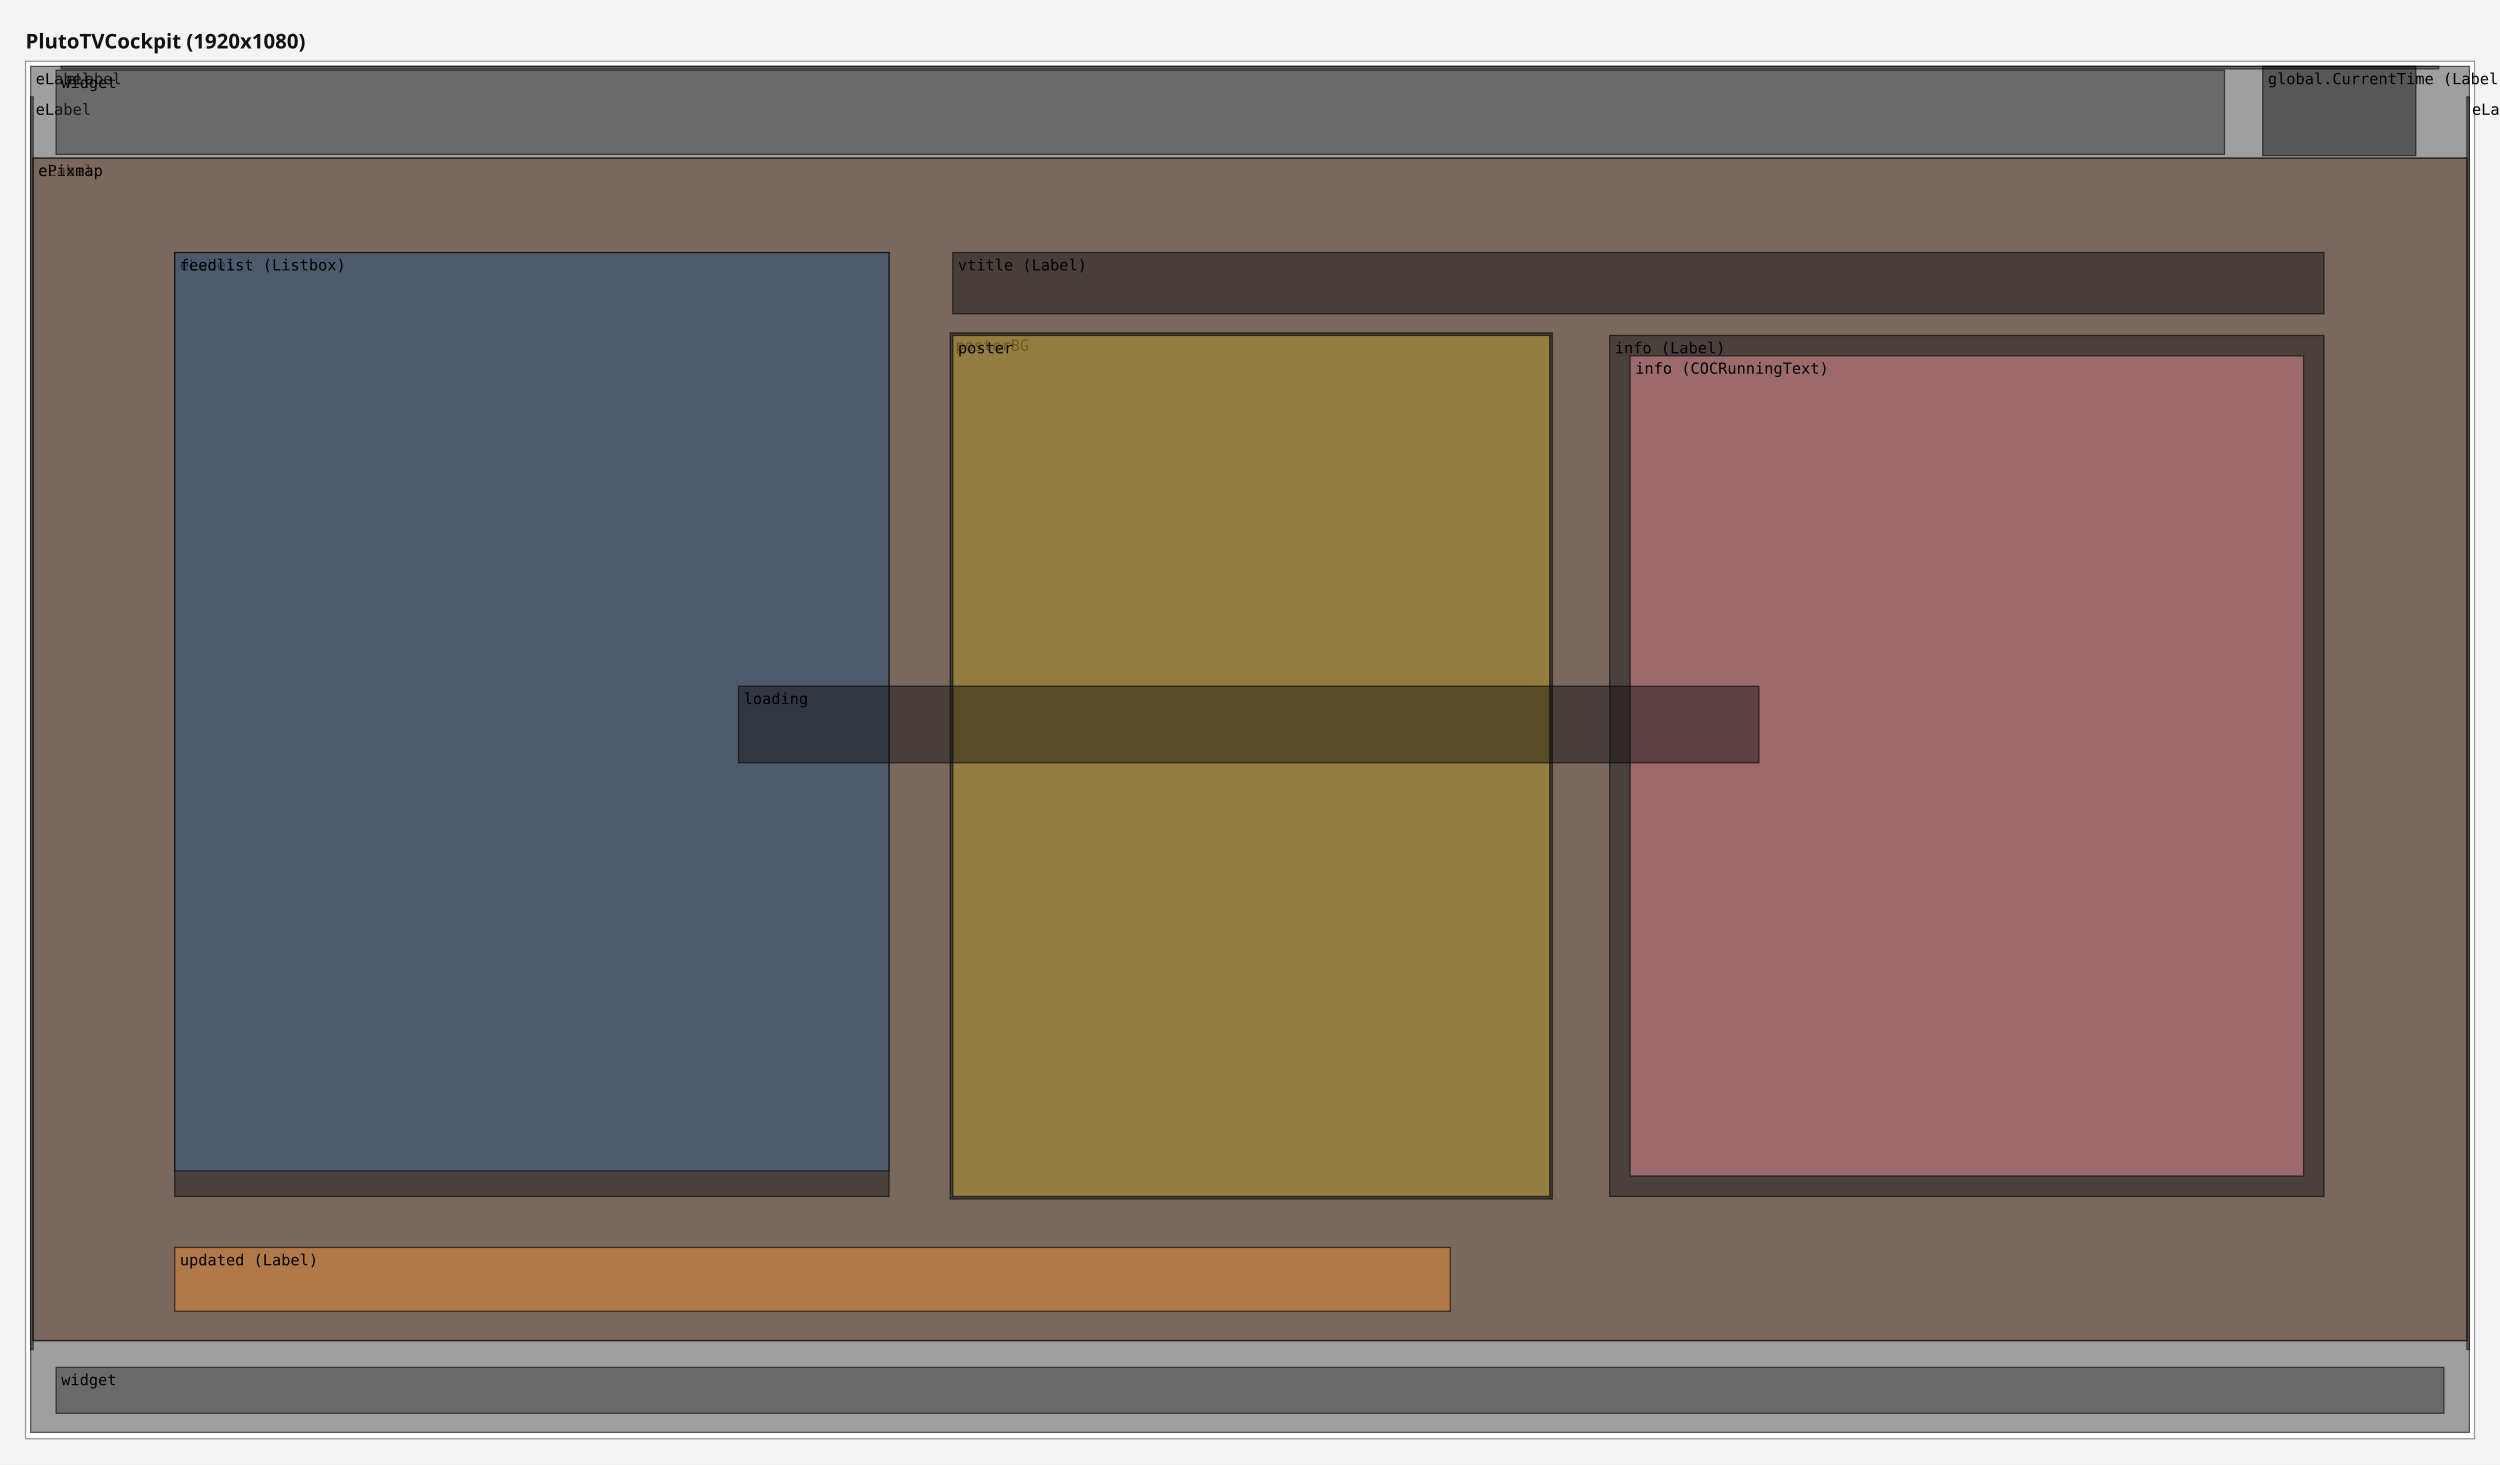
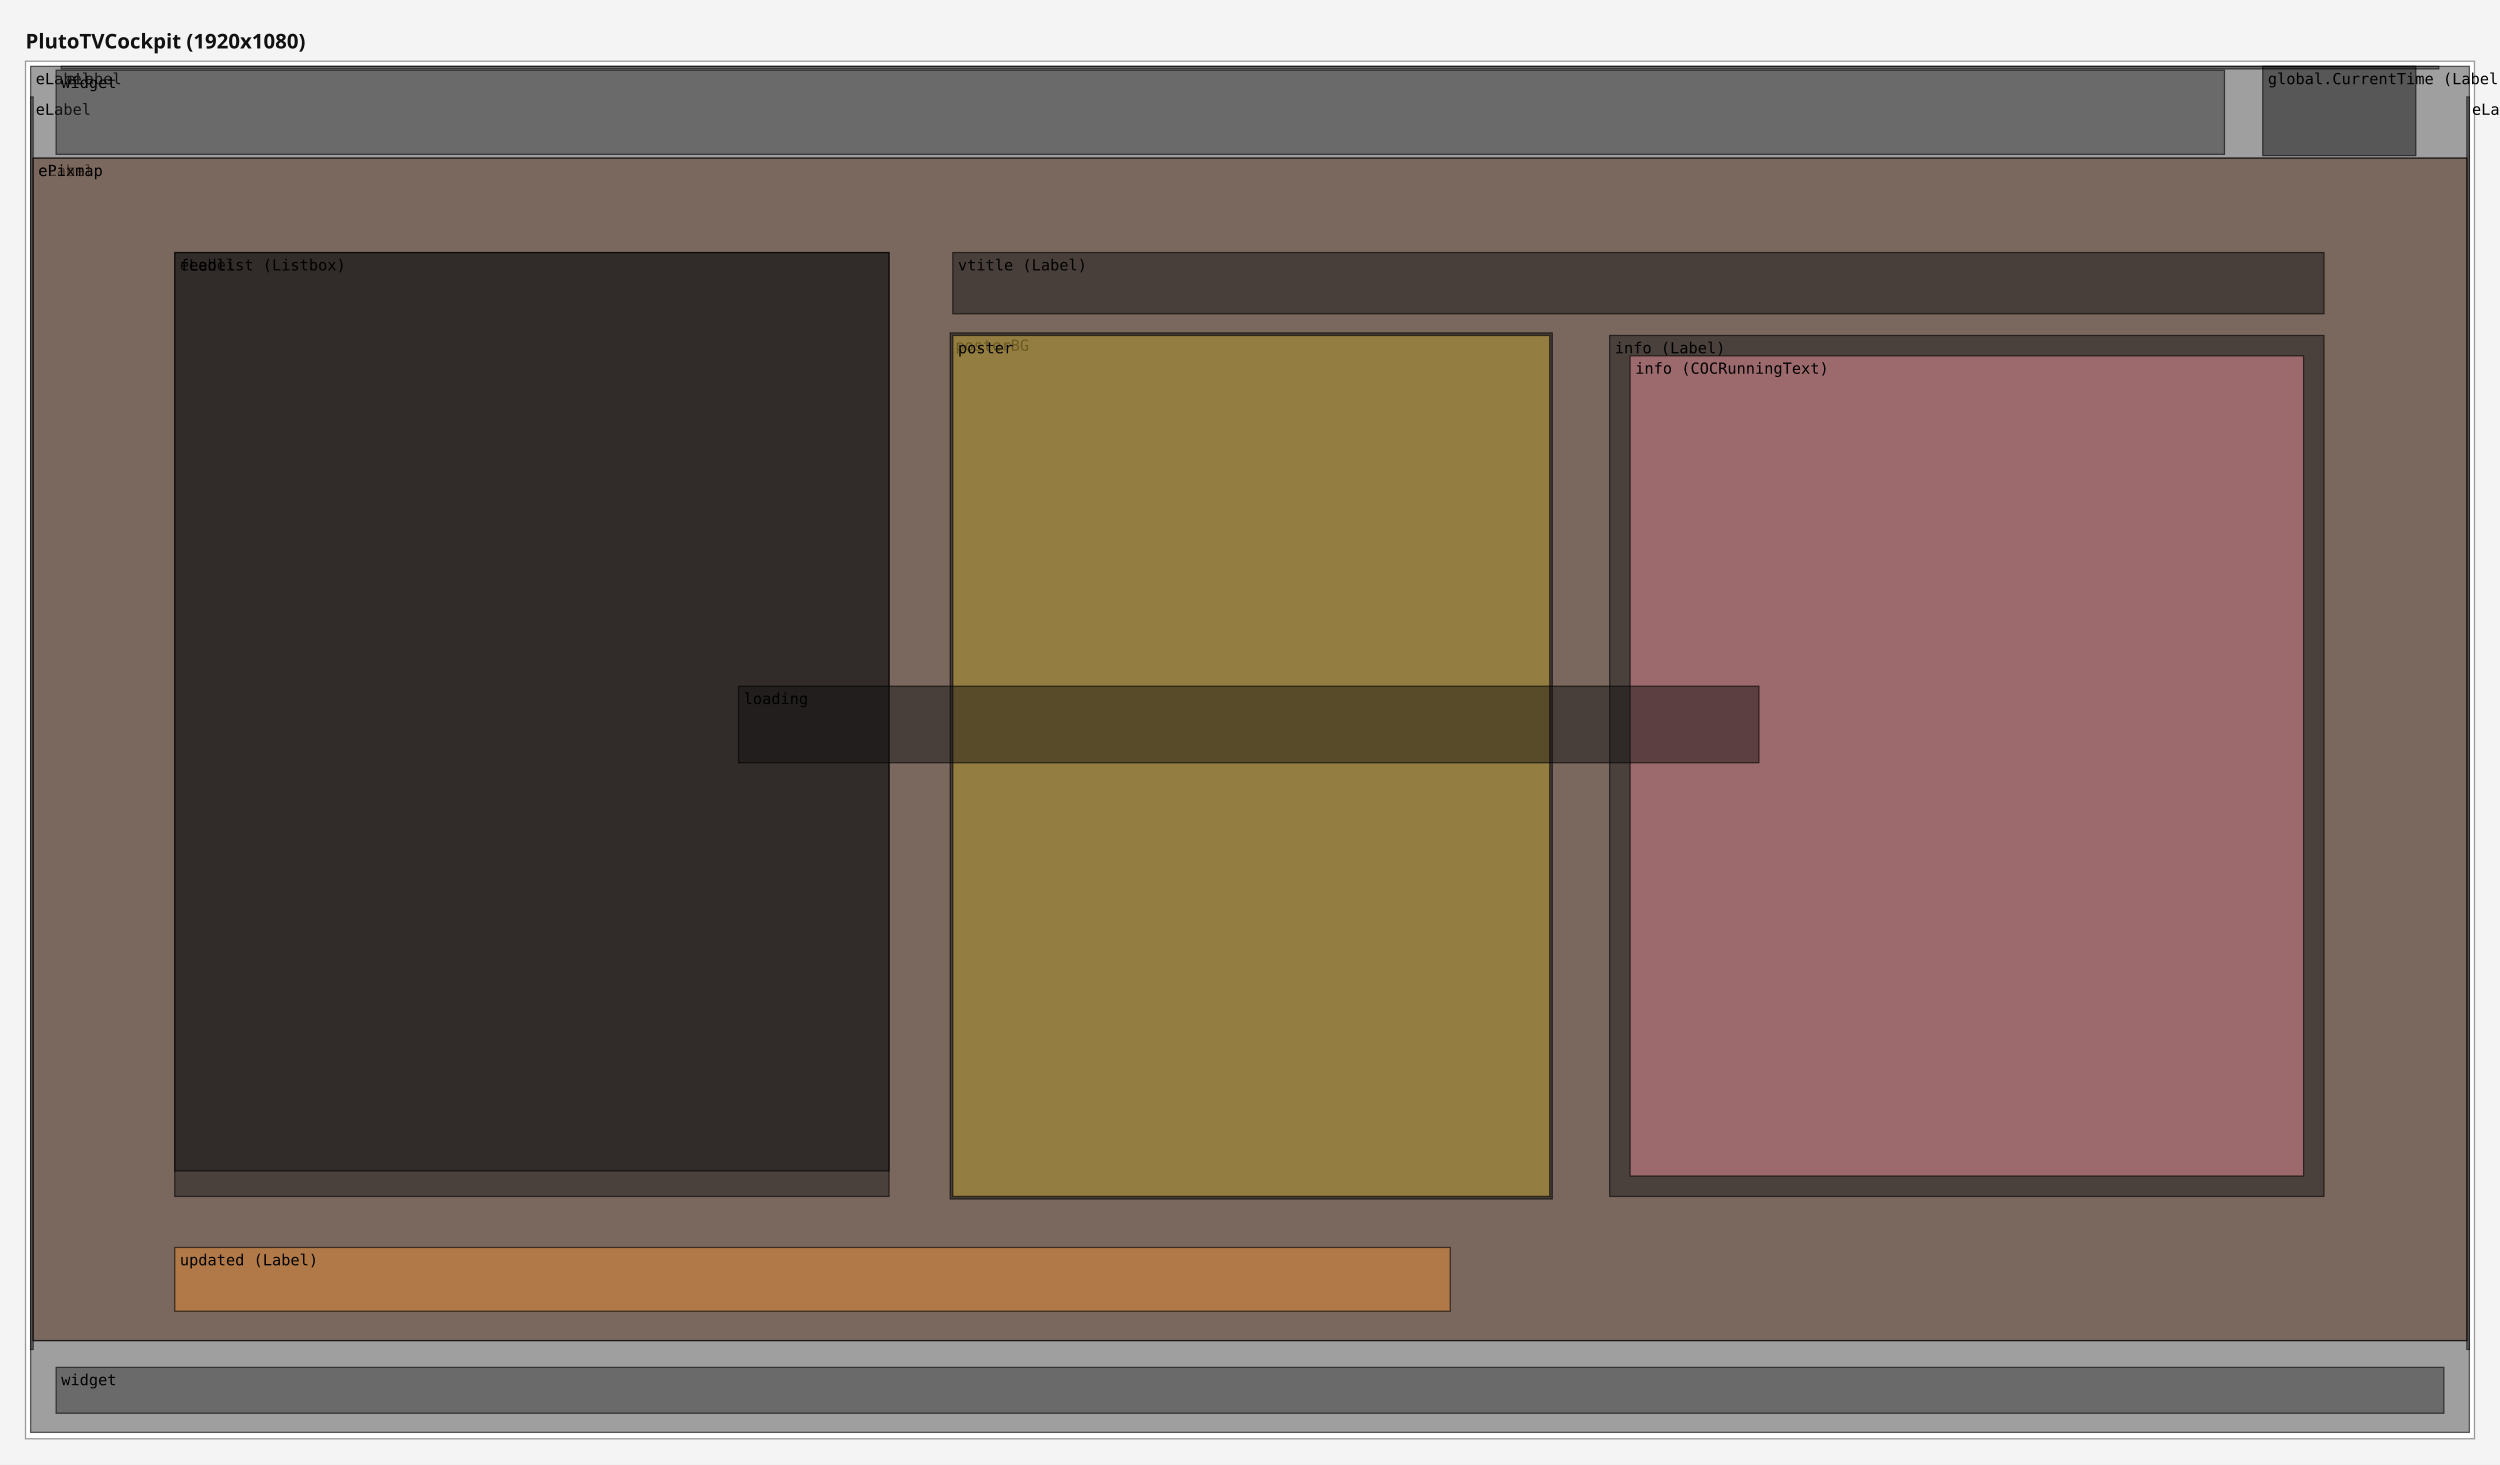
<svg xmlns="http://www.w3.org/2000/svg" width="1960" height="1148" viewBox="0 0 1960 1148">
  <rect x="0" y="0" width="1960" height="1148" fill="#f4f4f4" />
  <text x="20" y="38" font-family="sans-serif" font-size="16" font-weight="bold" fill="#111111">PlutoTVCockpit (1920x1080)</text>
  <g data-screen="0" transform="translate(20,48)">
    <rect x="0" y="0" width="1920" height="1080" fill="#ffffff" stroke="#999999" stroke-width="1" />
    <g>
      <rect data-ref="0:0" x="4" y="4" width="1912" height="1071" fill="#2c2c2c" fill-opacity="0.45" stroke="#000000" stroke-opacity="0.6" stroke-width="1" />
      <text x="8" y="18" font-family="monospace" font-size="12" fill="#000000">eLabel</text>
    </g>
    <g>
      <rect data-ref="0:1" x="6" y="76" width="1908" height="927" fill="#121212" fill-opacity="0.45" stroke="#000000" stroke-opacity="0.6" stroke-width="1" />
      <text x="10" y="90" font-family="monospace" font-size="12" fill="#000000">eLabel</text>
    </g>
    <g>
      <rect data-ref="0:2" x="28" y="4" width="1864" height="2" fill="#2c2c2c" fill-opacity="0.45" stroke="#000000" stroke-opacity="0.6" stroke-width="1" />
      <text x="32" y="18" font-family="monospace" font-size="12" fill="#000000">eLabel</text>
    </g>
    <g>
      <rect data-ref="0:3" x="4" y="28" width="2" height="982" fill="#2c2c2c" fill-opacity="0.45" stroke="#000000" stroke-opacity="0.6" stroke-width="1" />
      <text x="8" y="42" font-family="monospace" font-size="12" fill="#000000">eLabel</text>
    </g>
    <g>
      <rect data-ref="0:4" x="1914" y="28" width="2" height="982" fill="#2c2c2c" fill-opacity="0.45" stroke="#000000" stroke-opacity="0.6" stroke-width="1" />
      <text x="1918" y="42" font-family="monospace" font-size="12" fill="#000000">eLabel</text>
    </g>
    <g>
      <rect data-ref="0:8" x="6" y="76" width="1908" height="927" fill="#9c755f" fill-opacity="0.45" stroke="#000000" stroke-opacity="0.6" stroke-width="1" />
      <text x="10" y="90" font-family="monospace" font-size="12" fill="#000000">ePixmap</text>
    </g>
    <g>
      <rect data-ref="0:5" x="24" y="7" width="1700" height="66" fill="#2c2c2c" fill-opacity="0.45" stroke="#000000" stroke-opacity="0.6" stroke-width="1" />
      <text x="28" y="21" font-family="monospace" font-size="12" fill="#000000">widget</text>
    </g>
    <g>
      <rect data-ref="0:9" x="117" y="150" width="560" height="740" fill="#121212" fill-opacity="0.45" stroke="#000000" stroke-opacity="0.6" stroke-width="1" />
      <text x="121" y="164" font-family="monospace" font-size="12" fill="#000000">eLabel</text>
    </g>
    <g>
      <rect data-ref="0:14" x="725" y="213" width="472" height="679" fill="#0e0e0e" fill-opacity="0.45" stroke="#000000" stroke-opacity="0.6" stroke-width="1" />
      <text x="729" y="227" font-family="monospace" font-size="12" fill="#000000">posterBG</text>
    </g>
    <g>
      <rect data-ref="0:16" x="1242" y="215" width="560" height="675" fill="#121212" fill-opacity="0.45" stroke="#000000" stroke-opacity="0.6" stroke-width="1" />
      <text x="1246" y="229" font-family="monospace" font-size="12" fill="#000000">info (Label)</text>
    </g>
    <g>
-       <rect data-ref="0:10" x="117" y="150" width="560" height="720" fill="#4e79a7" fill-opacity="0.45" stroke="#000000" stroke-opacity="0.6" stroke-width="1" />
+       <rect data-ref="0:10" x="117" y="150" width="560" height="720" fill="#121212" fill-opacity="0.45" stroke="#000000" stroke-opacity="0.6" stroke-width="1" />
      <text x="121" y="164" font-family="monospace" font-size="12" fill="#000000">feedlist (Listbox)</text>
    </g>
    <g>
      <rect data-ref="0:11" x="117" y="930" width="1000" height="50" fill="#f28e2b" fill-opacity="0.45" stroke="#000000" stroke-opacity="0.6" stroke-width="1" />
      <text x="121" y="944" font-family="monospace" font-size="12" fill="#000000">updated (Label)</text>
    </g>
    <g>
      <rect data-ref="0:13" x="727" y="150" width="1075" height="48" fill="#0e0e0e" fill-opacity="0.45" stroke="#000000" stroke-opacity="0.6" stroke-width="1" />
      <text x="731" y="164" font-family="monospace" font-size="12" fill="#000000">vtitle (Label)</text>
    </g>
    <g>
      <rect data-ref="0:15" x="727" y="215" width="468" height="675" fill="#edc948" fill-opacity="0.45" stroke="#000000" stroke-opacity="0.6" stroke-width="1" />
      <text x="731" y="229" font-family="monospace" font-size="12" fill="#000000">poster</text>
    </g>
    <g>
      <rect data-ref="0:17" x="1258" y="231" width="528" height="643" fill="#ff9da7" fill-opacity="0.45" stroke="#000000" stroke-opacity="0.6" stroke-width="1" />
      <text x="1262" y="245" font-family="monospace" font-size="12" fill="#000000">info (COCRunningText)</text>
    </g>
    <g>
      <rect data-ref="0:7" x="24" y="1024" width="1872" height="36" fill="#2c2c2c" fill-opacity="0.45" stroke="#000000" stroke-opacity="0.6" stroke-width="1" />
      <text x="28" y="1038" font-family="monospace" font-size="12" fill="#000000">widget</text>
    </g>
    <g>
      <rect data-ref="0:12" x="559" y="490" width="800" height="60" fill="#0e0e0e" fill-opacity="0.45" stroke="#000000" stroke-opacity="0.6" stroke-width="1" />
      <text x="563" y="504" font-family="monospace" font-size="12" fill="#000000">loading</text>
    </g>
    <g>
      <rect data-ref="0:6" x="1754" y="4" width="120" height="70" fill="#000000" fill-opacity="0.45" stroke="#000000" stroke-opacity="0.6" stroke-width="1" />
      <text x="1758" y="18" font-family="monospace" font-size="12" fill="#000000">global.CurrentTime (Label)</text>
    </g>
  </g>
</svg>
